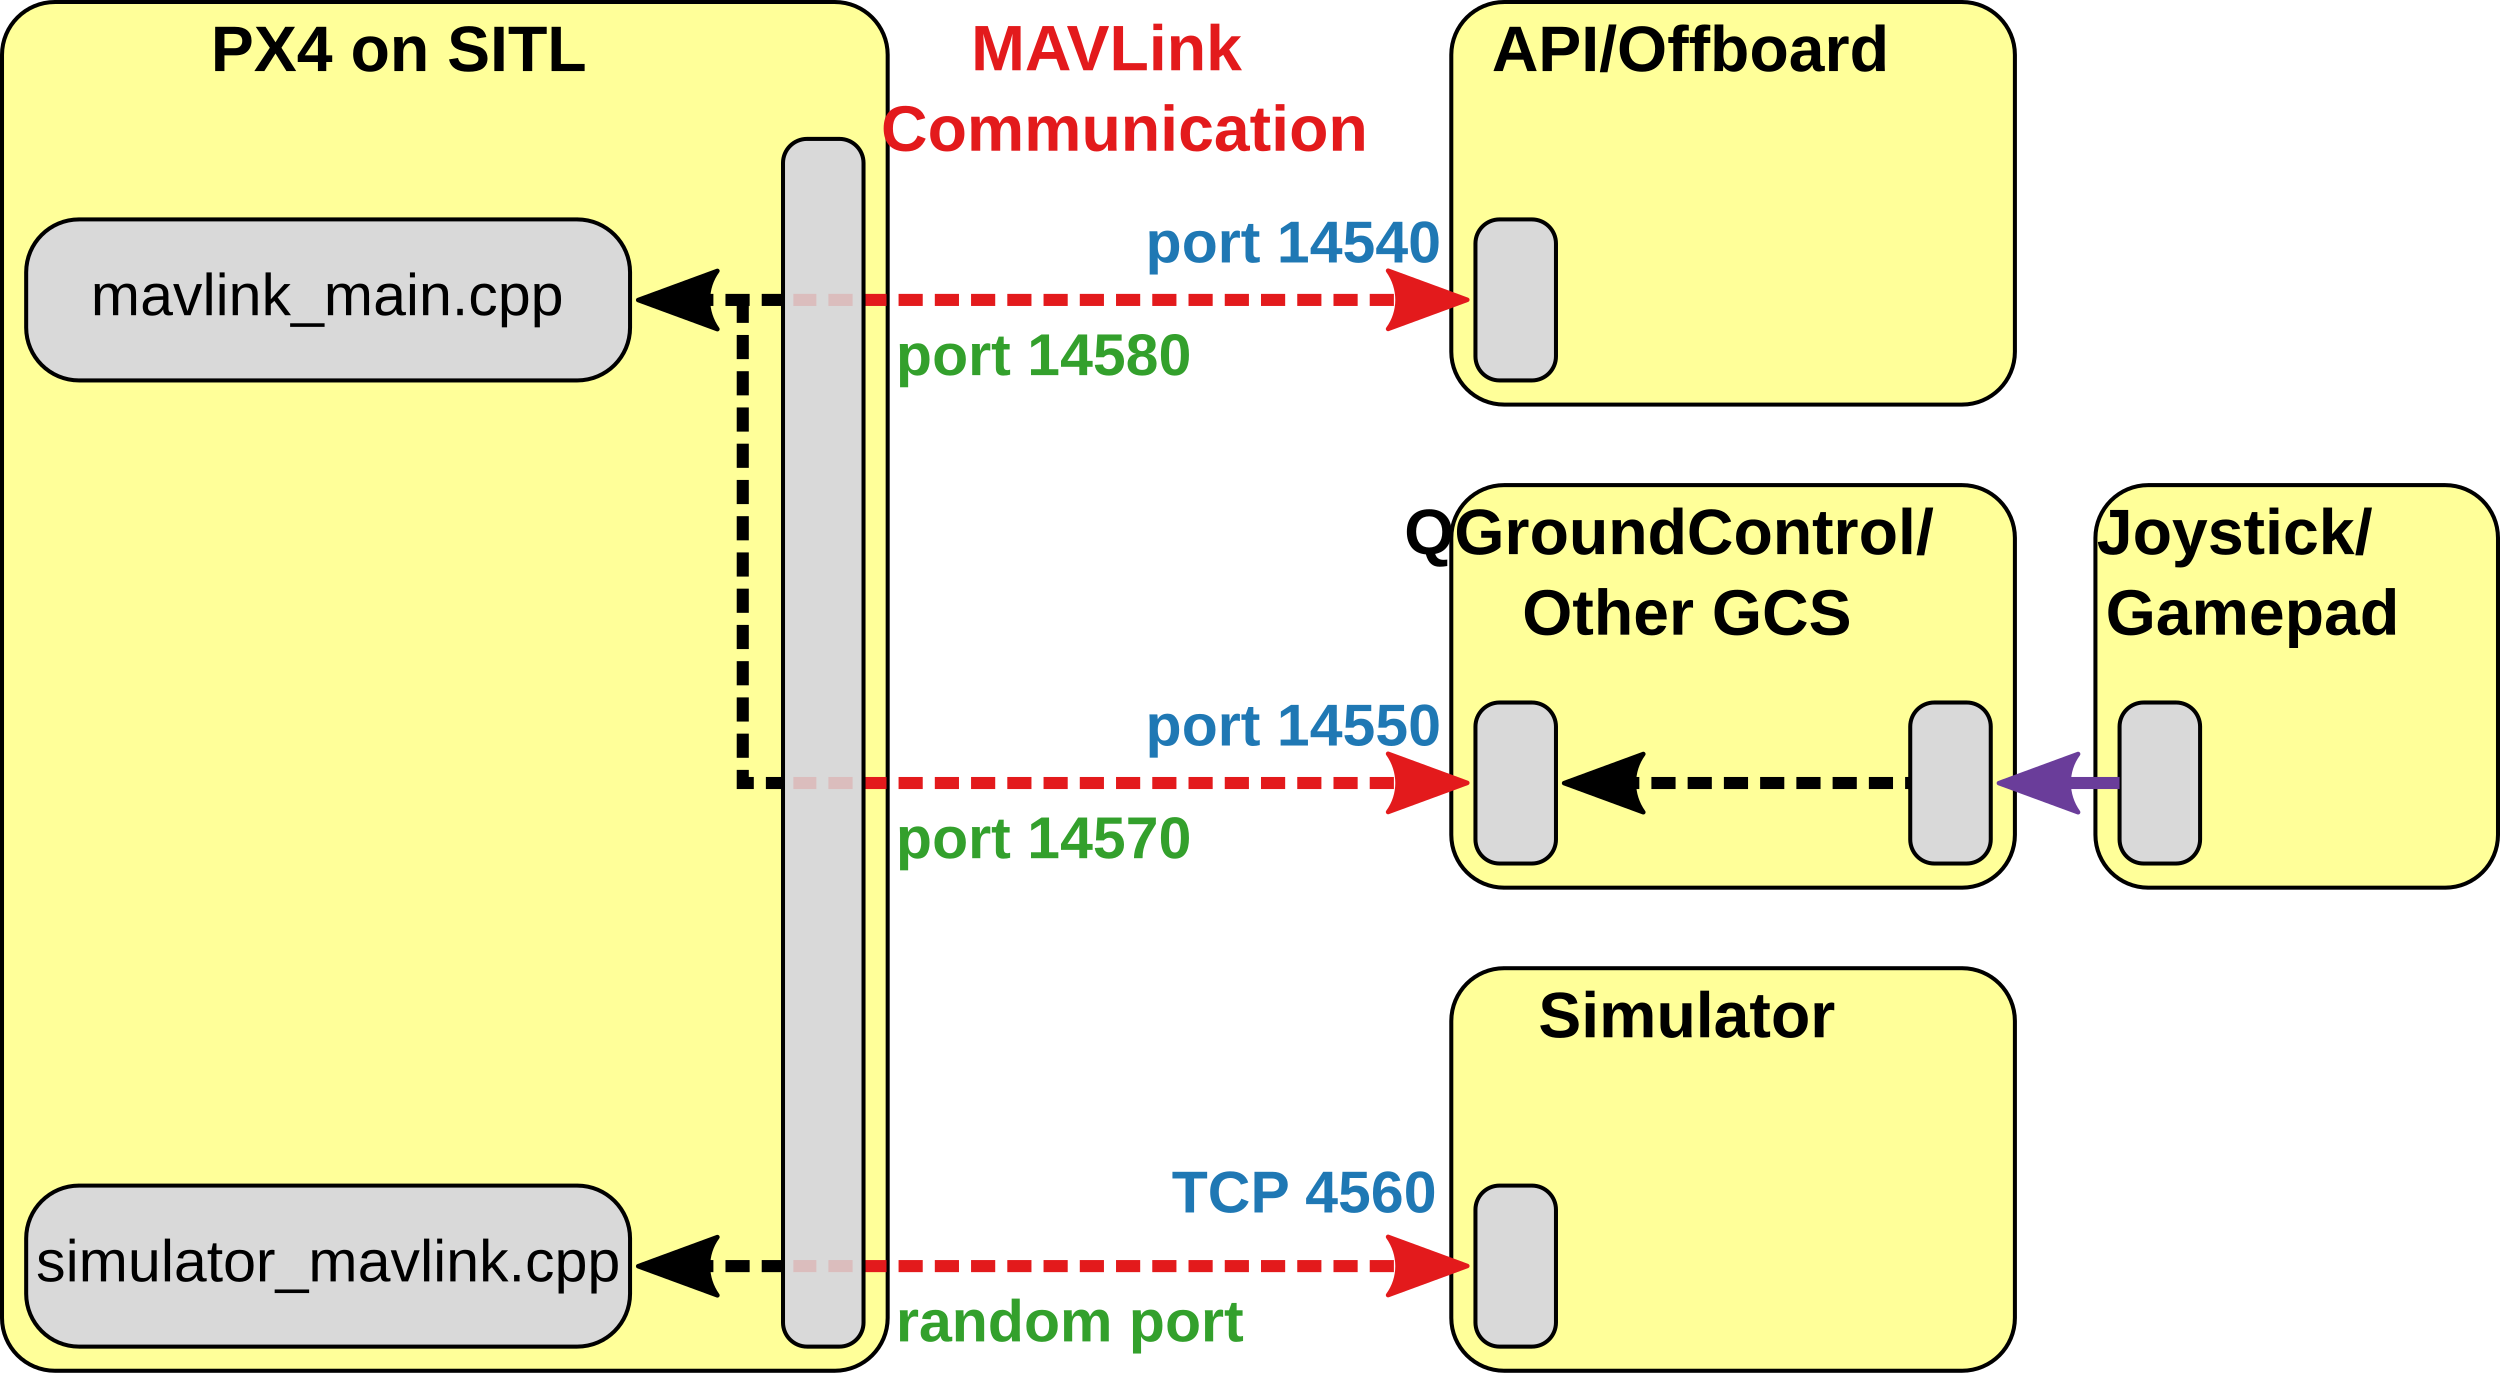
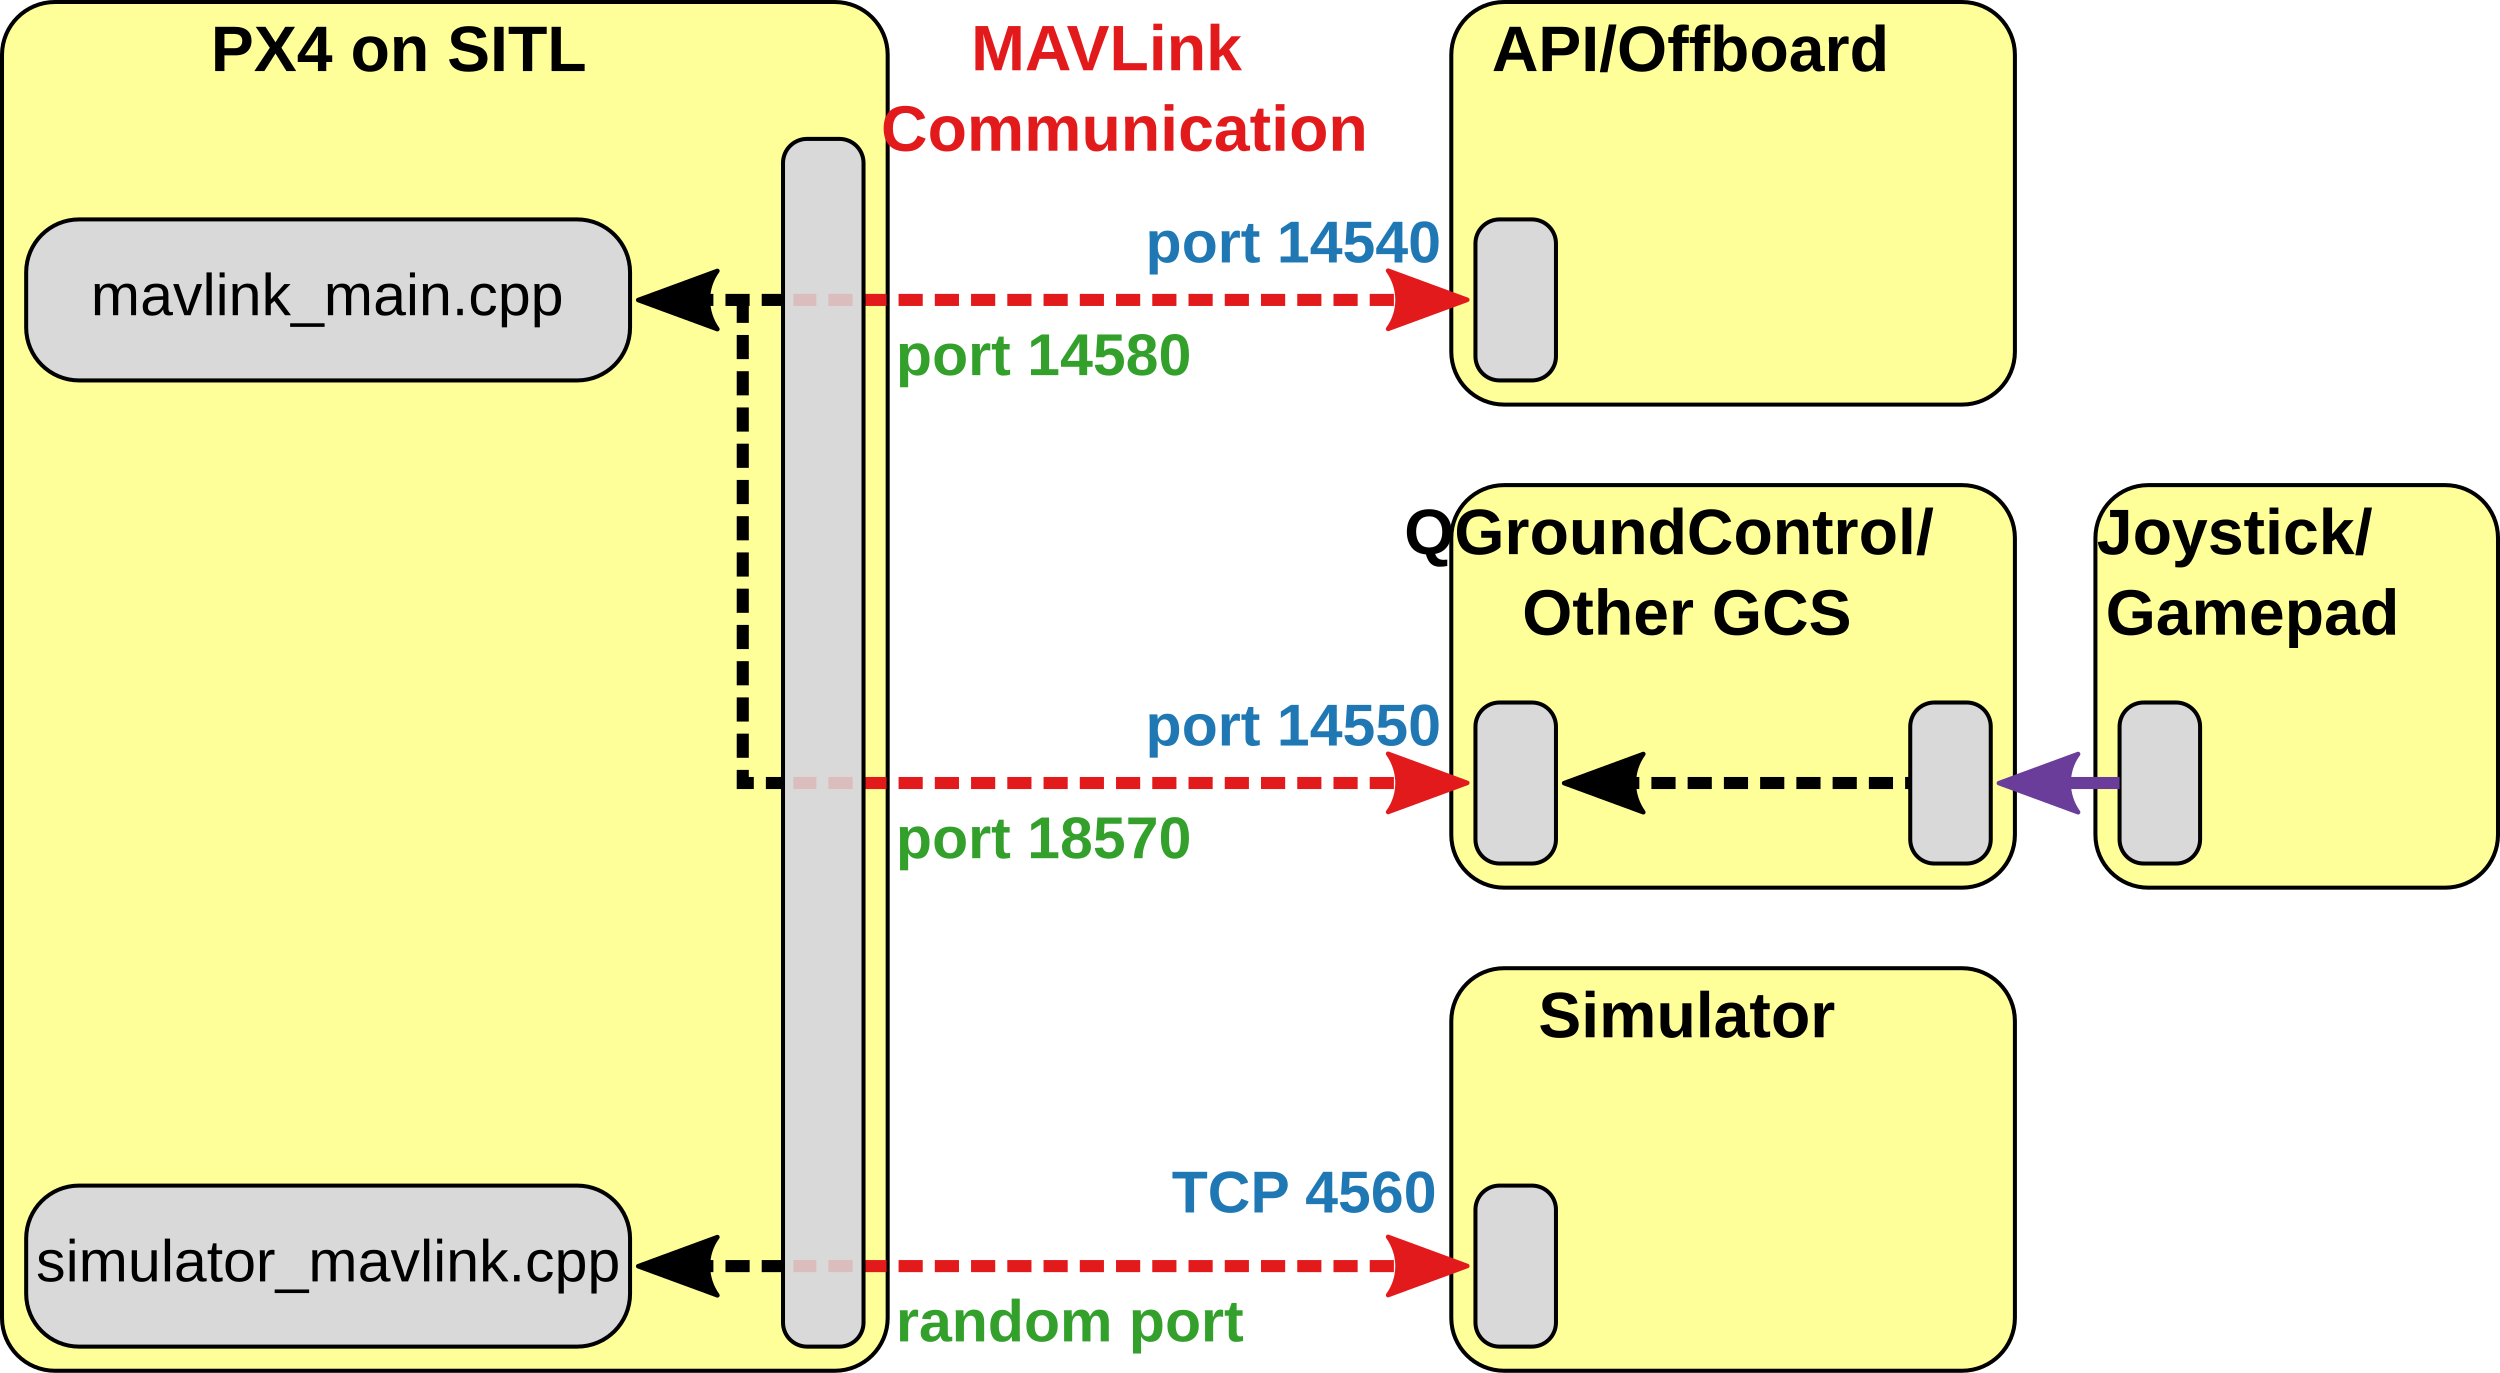
<svg xmlns="http://www.w3.org/2000/svg" width="164.306mm" height="90.223mm" viewBox="0 0 164.306 90.223" version="1.1" id="svg4553">
  <defs id="defs4547">
    <marker style="overflow:visible" id="marker3113" refX="0" refY="0" orient="auto">
      <path transform="scale(0.6)" d="M 8.719,4.034 -2.207,0.016 8.719,-4.002 c -1.745,2.372 -1.735,5.617 -6e-7,8.035 z" style="fill:#000000;fill-opacity:1;fill-rule:evenodd;stroke:#000000;stroke-width:0.625;stroke-linejoin:round;stroke-opacity:1" id="path3111" />
    </marker>
    <marker orient="auto" refY="0" refX="0" id="Arrow2Mend" style="overflow:visible">
      <path id="path1414" style="fill:#e31a1c;fill-opacity:1;fill-rule:evenodd;stroke:#e31a1c;stroke-width:0.625;stroke-linejoin:round;stroke-opacity:1" d="M 8.719,4.034 -2.207,0.016 8.719,-4.002 c -1.745,2.372 -1.735,5.617 -6e-7,8.035 z" transform="scale(-0.6)" />
    </marker>
    <marker orient="auto" refY="0" refX="0" id="marker2195" style="overflow:visible">
      <path id="path2193" style="fill:#000000;fill-opacity:1;fill-rule:evenodd;stroke:#000000;stroke-width:0.625;stroke-linejoin:round;stroke-opacity:1" d="M 8.719,4.034 -2.207,0.016 8.719,-4.002 c -1.745,2.372 -1.735,5.617 -6e-7,8.035 z" transform="matrix(-1.1,0,0,-1.1,-1.1,0)" />
    </marker>
    <marker orient="auto" refY="0" refX="0" id="marker2119" style="overflow:visible">
      <path id="path2117" d="M 0,0 5,-5 -12.5,0 5,5 Z" style="fill:#000000;fill-opacity:1;fill-rule:evenodd;stroke:#000000;stroke-width:1pt;stroke-opacity:1" transform="matrix(-0.4,0,0,-0.4,-4,0)" />
    </marker>
    <marker orient="auto" refY="0" refX="0" id="Arrow1Send" style="overflow:visible">
      <path id="path1402" d="M 0,0 5,-5 -12.5,0 5,5 Z" style="fill:#000000;fill-opacity:1;fill-rule:evenodd;stroke:#000000;stroke-width:1pt;stroke-opacity:1" transform="matrix(-0.2,0,0,-0.2,-1.2,0)" />
    </marker>
    <marker style="overflow:visible" id="marker1987" refX="0" refY="0" orient="auto">
      <path transform="scale(0.6)" d="M 8.719,4.034 -2.207,0.016 8.719,-4.002 c -1.745,2.372 -1.735,5.617 -6e-7,8.035 z" style="fill:#6a3d9a;fill-opacity:1;fill-rule:evenodd;stroke:#6a3d9a;stroke-width:0.625;stroke-linejoin:round;stroke-opacity:1" id="path1985" />
    </marker>
    <marker orient="auto" refY="0" refX="0" id="marker1923" style="overflow:visible">
      <path id="path1921" d="M 0,0 5,-5 -12.5,0 5,5 Z" style="fill:#000000;fill-opacity:1;fill-rule:evenodd;stroke:#000000;stroke-width:1pt;stroke-opacity:1" transform="matrix(-0.4,0,0,-0.4,-4,0)" />
    </marker>
    <marker orient="auto" refY="0" refX="0" id="Arrow2Lend" style="overflow:visible">
      <path id="path1408" style="fill:#000000;fill-opacity:1;fill-rule:evenodd;stroke:#000000;stroke-width:0.625;stroke-linejoin:round;stroke-opacity:1" d="M 8.719,4.034 -2.207,0.016 8.719,-4.002 c -1.745,2.372 -1.735,5.617 -6e-7,8.035 z" transform="matrix(-1.1,0,0,-1.1,-1.1,0)" />
    </marker>
    <marker orient="auto" refY="0" refX="0" id="Arrow1Mend" style="overflow:visible">
      <path id="path1396" d="M 0,0 5,-5 -12.5,0 5,5 Z" style="fill:#000000;fill-opacity:1;fill-rule:evenodd;stroke:#000000;stroke-width:1pt;stroke-opacity:1" transform="matrix(-0.4,0,0,-0.4,-4,0)" />
    </marker>
    <marker orient="auto" refY="0" refX="0" id="Arrow2Mstart" style="overflow:visible">
      <path id="path1411" style="fill:#000000;fill-opacity:1;fill-rule:evenodd;stroke:#000000;stroke-width:0.625;stroke-linejoin:round;stroke-opacity:1" d="M 8.719,4.034 -2.207,0.016 8.719,-4.002 c -1.745,2.372 -1.735,5.617 -6e-7,8.035 z" transform="scale(0.6)" />
    </marker>
    <marker orient="auto" refY="0" refX="0" id="Arrow1Sstart" style="overflow:visible">
      <path id="path1399" d="M 0,0 5,-5 -12.5,0 5,5 Z" style="fill:#000000;fill-opacity:1;fill-rule:evenodd;stroke:#000000;stroke-width:1pt;stroke-opacity:1" transform="matrix(0.2,0,0,0.2,1.2,0)" />
    </marker>
    <marker orient="auto" refY="0" refX="0" id="marker1671" style="overflow:visible">
      <path id="path1669" d="M 0,0 5,-5 -12.5,0 5,5 Z" style="fill:#000000;fill-opacity:1;fill-rule:evenodd;stroke:#000000;stroke-width:1pt;stroke-opacity:1" transform="matrix(0.4,0,0,0.4,4,0)" />
    </marker>
    <marker orient="auto" refY="0" refX="0" id="Arrow1Mstart" style="overflow:visible">
      <path id="path1393" d="M 0,0 5,-5 -12.5,0 5,5 Z" style="fill:#000000;fill-opacity:1;fill-rule:evenodd;stroke:#000000;stroke-width:1pt;stroke-opacity:1" transform="matrix(0.4,0,0,0.4,4,0)" />
    </marker>
    <marker orient="auto" refY="0" refX="0" id="Arrow2Mend-3" style="overflow:visible">
      <path id="path1414-1" style="fill:#e31a1c;fill-opacity:1;fill-rule:evenodd;stroke:#e31a1c;stroke-width:0.625;stroke-linejoin:round;stroke-opacity:1" d="M 8.719,4.034 -2.207,0.016 8.719,-4.002 c -1.745,2.372 -1.735,5.617 -6e-7,8.035 z" transform="scale(-0.6)" />
    </marker>
    <marker orient="auto" refY="0" refX="0" id="Arrow2Mend-3-4" style="overflow:visible">
      <path id="path1414-1-7" style="fill:#e31a1c;fill-opacity:1;fill-rule:evenodd;stroke:#e31a1c;stroke-width:0.625;stroke-linejoin:round;stroke-opacity:1" d="M 8.719,4.034 -2.207,0.016 8.719,-4.002 c -1.745,2.372 -1.735,5.617 -6e-7,8.035 z" transform="scale(-0.6)" />
    </marker>
    <marker orient="auto" refY="0" refX="0" id="Arrow2Mend-5" style="overflow:visible">
      <path id="path1414-5" style="fill:#000000;fill-opacity:1;fill-rule:evenodd;stroke:#000000;stroke-width:0.625;stroke-linejoin:round;stroke-opacity:1" d="M 8.719,4.034 -2.207,0.016 8.719,-4.002 c -1.745,2.372 -1.735,5.617 -6e-7,8.035 z" transform="scale(-0.6)" />
    </marker>
    <marker style="overflow:visible" id="marker3113-6" refX="0" refY="0" orient="auto">
      <path transform="scale(0.6)" d="M 8.719,4.034 -2.207,0.016 8.719,-4.002 c -1.745,2.372 -1.735,5.617 -6e-7,8.035 z" style="fill:#000000;fill-opacity:1;fill-rule:evenodd;stroke:#000000;stroke-width:0.625;stroke-linejoin:round;stroke-opacity:1" id="path3111-5" />
    </marker>
    <marker style="overflow:visible" id="marker3113-6-9" refX="0" refY="0" orient="auto">
      <path transform="scale(0.6)" d="M 8.719,4.034 -2.207,0.016 8.719,-4.002 c -1.745,2.372 -1.735,5.617 -6e-7,8.035 z" style="fill:#000000;fill-opacity:1;fill-rule:evenodd;stroke:#000000;stroke-width:0.625;stroke-linejoin:round;stroke-opacity:1" id="path3111-5-3" />
    </marker>
    <marker orient="auto" refY="0" refX="0" id="Arrow2Mend-36" style="overflow:visible">
      <path id="path1414-7" style="fill:#e31a1c;fill-opacity:1;fill-rule:evenodd;stroke:#e31a1c;stroke-width:0.625;stroke-linejoin:round;stroke-opacity:1" d="M 8.719,4.034 -2.207,0.016 8.719,-4.002 c -1.745,2.372 -1.735,5.617 -6e-7,8.035 z" transform="scale(-0.6)" />
    </marker>
  </defs>
  <g id="layer1" transform="translate(85.70808,-62.90077)">
-     <text xml:space="preserve" style="font-style:normal;font-variant:normal;font-weight:normal;font-stretch:normal;font-size:2.822px;line-height:125%;font-family:Arial;-inkscape-font-specification:Arial;letter-spacing:0px;word-spacing:0px;fill:#000000;fill-opacity:1;stroke:none;stroke-width:0.265px;stroke-linecap:butt;stroke-linejoin:miter;stroke-opacity:1" x="-103.433" y="27.657" id="text1059">
-       <tspan id="tspan1057" x="-103.433" y="27.657" style="stroke-width:0.265px">Paired Palette: "#A6CEE3" "  #1F78B4"   "#B2DF8A"   "#33A02C"   "#FB9A99"  "#E31A1C"  "#FDBF6F" "#FF7F00"   "#CAB2D6"   "#6A3D9A"  "#FFFF99"   "#B15928"</tspan>
-     </text>
-     <rect style="opacity:1;fill:#a6cee3;fill-opacity:1;stroke:none;stroke-width:1.588;stroke-miterlimit:4;stroke-dasharray:none;paint-order:normal" id="rect899-5-9-9-6" width="9.622" height="9.622" x="-80.983" y="29.779" rx="3.473" ry="3.473" />
-     <rect style="opacity:1;fill:#1f78b4;fill-opacity:1;stroke:none;stroke-width:1.588;stroke-miterlimit:4;stroke-dasharray:none;paint-order:normal" id="rect899-5-9-9-6-2" width="9.622" height="9.622" x="-65.108" y="29.779" rx="3.473" ry="3.473" />
-     <rect style="opacity:1;fill:#b2df8a;fill-opacity:1;stroke:none;stroke-width:1.588;stroke-miterlimit:4;stroke-dasharray:none;paint-order:normal" id="rect899-5-9-9-6-2-6" width="9.622" height="9.622" x="-49.233" y="29.779" rx="3.473" ry="3.473" />
-     <rect style="opacity:1;fill:#33a02c;fill-opacity:1;stroke:none;stroke-width:1.588;stroke-miterlimit:4;stroke-dasharray:none;paint-order:normal" id="rect899-5-9-9-6-2-6-1" width="9.622" height="9.622" x="-33.358" y="29.779" rx="3.473" ry="3.473" />
-     <rect style="opacity:1;fill:#fb9a99;fill-opacity:1;stroke:none;stroke-width:1.588;stroke-miterlimit:4;stroke-dasharray:none;paint-order:normal" id="rect899-5-9-9-6-8" width="9.622" height="9.622" x="-17.483" y="29.779" rx="3.473" ry="3.473" />
-     <rect style="opacity:1;fill:#e31a1c;fill-opacity:1;stroke:none;stroke-width:1.588;stroke-miterlimit:4;stroke-dasharray:none;paint-order:normal" id="rect899-5-9-9-6-2-7" width="9.622" height="9.622" x="-1.608" y="29.779" rx="3.473" ry="3.473" />
-     <rect style="opacity:1;fill:#fdbf6f;fill-opacity:1;stroke:none;stroke-width:1.588;stroke-miterlimit:4;stroke-dasharray:none;paint-order:normal" id="rect899-5-9-9-6-2-6-9" width="9.622" height="9.622" x="14.267" y="29.779" rx="3.473" ry="3.473" />
-     <rect style="opacity:1;fill:#ff7f00;fill-opacity:1;stroke:none;stroke-width:1.588;stroke-miterlimit:4;stroke-dasharray:none;paint-order:normal" id="rect899-5-9-9-6-2-6-1-2" width="9.622" height="9.622" x="30.142" y="29.779" rx="3.473" ry="3.473" />
-     <rect style="opacity:1;fill:#cab2d6;fill-opacity:1;stroke:none;stroke-width:1.588;stroke-miterlimit:4;stroke-dasharray:none;paint-order:normal" id="rect899-5-9-9-6-8-0" width="9.622" height="9.622" x="46.017" y="29.779" rx="3.473" ry="3.473" />
-     <rect style="opacity:1;fill:#6a3d9a;fill-opacity:1;stroke:none;stroke-width:1.588;stroke-miterlimit:4;stroke-dasharray:none;paint-order:normal" id="rect899-5-9-9-6-2-7-2" width="9.622" height="9.622" x="61.892" y="29.779" rx="3.473" ry="3.473" />
-     <rect style="opacity:1;fill:#ffff99;fill-opacity:1;stroke:none;stroke-width:1.588;stroke-miterlimit:4;stroke-dasharray:none;paint-order:normal" id="rect899-5-9-9-6-2-6-9-3" width="9.622" height="9.622" x="77.767" y="29.779" rx="3.473" ry="3.473" />
-     <rect style="opacity:1;fill:#b15928;fill-opacity:1;stroke:none;stroke-width:1.588;stroke-miterlimit:4;stroke-dasharray:none;paint-order:normal" id="rect899-5-9-9-6-2-6-1-2-7" width="9.622" height="9.622" x="93.642" y="29.779" rx="3.473" ry="3.473" />
    <rect style="opacity:1;fill:#ffff99;fill-opacity:1;stroke:#000000;stroke-width:0.265;stroke-miterlimit:4;stroke-dasharray:none;paint-order:normal" id="rect899-5-9-9-6-2-9-3" width="58.208" height="89.958" x="-85.576" y="63.033" rx="3.473" ry="3.473" />
    <rect style="opacity:1;fill:#ffff99;fill-opacity:1;stroke:#000000;stroke-width:0.265;stroke-miterlimit:4;stroke-dasharray:none;paint-order:normal" id="rect899-5-9-9-6-2-9-3-6-7" width="37.042" height="26.458" x="9.674" y="63.033" rx="3.473" ry="3.473" />
    <rect style="opacity:1;fill:#ffff99;fill-opacity:1;stroke:#000000;stroke-width:0.265;stroke-miterlimit:4;stroke-dasharray:none;paint-order:normal" id="rect899-5-9-9-6-2-9-3-6-7-5" width="37.042" height="26.458" x="9.674" y="94.783" rx="3.473" ry="3.473" />
    <rect style="opacity:1;fill:#ffff99;fill-opacity:1;stroke:#000000;stroke-width:0.265;stroke-miterlimit:4;stroke-dasharray:none;paint-order:normal" id="rect899-5-9-9-6-2-9-3-6-7-5-6" width="37.042" height="26.458" x="9.674" y="126.533" rx="3.473" ry="3.473" />
    <rect style="opacity:1;fill:#ffff99;fill-opacity:1;stroke:#000000;stroke-width:0.265;stroke-miterlimit:4;stroke-dasharray:none;paint-order:normal" id="rect899-5-9-9-6-2-9-3-6-7-5-2" width="26.458" height="26.458" x="52.008" y="94.783" rx="3.473" ry="3.473" />
    <text xml:space="preserve" style="font-style:normal;font-variant:normal;font-weight:normal;font-stretch:normal;font-size:4.233px;line-height:125%;font-family:Arial;-inkscape-font-specification:Arial;text-align:center;letter-spacing:0px;word-spacing:0px;text-anchor:middle;fill:#000000;fill-opacity:1;stroke:none;stroke-width:0.265px;stroke-linecap:butt;stroke-linejoin:miter;stroke-opacity:1" x="-56.561" y="67.57" id="text1034">
      <tspan id="tspan1032" x="-56.561" y="67.57" style="font-style:normal;font-variant:normal;font-weight:bold;font-stretch:normal;font-family:Arial;-inkscape-font-specification:'Arial Bold';text-align:center;text-anchor:middle;stroke-width:0.265px">PX4 on SITL</tspan>
    </text>
    <text xml:space="preserve" style="font-style:normal;font-variant:normal;font-weight:normal;font-stretch:normal;font-size:4.233px;line-height:125%;font-family:Arial;-inkscape-font-specification:Arial;text-align:center;letter-spacing:0px;word-spacing:0px;text-anchor:middle;fill:#000000;fill-opacity:1;stroke:none;stroke-width:0.265px;stroke-linecap:butt;stroke-linejoin:miter;stroke-opacity:1" x="28.33" y="67.57" id="text1034-1">
      <tspan id="tspan1032-2" x="28.33" y="67.57" style="font-style:normal;font-variant:normal;font-weight:bold;font-stretch:normal;font-family:Arial;-inkscape-font-specification:'Arial Bold';text-align:center;text-anchor:middle;stroke-width:0.265px">API/Offboard</tspan>
    </text>
    <text xml:space="preserve" style="font-style:normal;font-variant:normal;font-weight:normal;font-stretch:normal;font-size:4.233px;line-height:125%;font-family:Arial;-inkscape-font-specification:Arial;text-align:center;letter-spacing:0px;word-spacing:0px;text-anchor:middle;fill:#000000;fill-opacity:1;stroke:none;stroke-width:0.265px;stroke-linecap:butt;stroke-linejoin:miter;stroke-opacity:1" x="28.1" y="99.32" id="text1034-7">
      <tspan id="tspan1032-0" x="28.1" y="99.32" style="font-style:normal;font-variant:normal;font-weight:bold;font-stretch:normal;font-family:Arial;-inkscape-font-specification:'Arial Bold';text-align:center;text-anchor:middle;stroke-width:0.265px">QGroundControl/</tspan>
      <tspan x="28.1" y="104.612" style="font-style:normal;font-variant:normal;font-weight:bold;font-stretch:normal;font-family:Arial;-inkscape-font-specification:'Arial Bold';text-align:center;text-anchor:middle;stroke-width:0.265px" id="tspan1070">Other GCS</tspan>
    </text>
    <text xml:space="preserve" style="font-style:normal;font-variant:normal;font-weight:normal;font-stretch:normal;font-size:4.233px;line-height:125%;font-family:Arial;-inkscape-font-specification:Arial;text-align:center;letter-spacing:0px;word-spacing:0px;text-anchor:middle;fill:#000000;fill-opacity:1;stroke:none;stroke-width:0.265px;stroke-linecap:butt;stroke-linejoin:miter;stroke-opacity:1" x="28.091" y="131.07" id="text1034-9">
      <tspan id="tspan1032-3" x="28.091" y="131.07" style="font-style:normal;font-variant:normal;font-weight:bold;font-stretch:normal;font-family:Arial;-inkscape-font-specification:'Arial Bold';text-align:center;text-anchor:middle;stroke-width:0.265px">Simulator</tspan>
    </text>
    <text xml:space="preserve" style="font-style:normal;font-variant:normal;font-weight:bold;font-stretch:normal;font-size:4.233px;line-height:125%;font-family:Arial;-inkscape-font-specification:'Arial Bold';text-align:center;letter-spacing:0px;word-spacing:0px;text-anchor:middle;fill:#000000;fill-opacity:1;stroke:none;stroke-width:0.265px;stroke-linecap:butt;stroke-linejoin:miter;stroke-opacity:1" x="65.271" y="99.32" id="text1074">
      <tspan id="tspan1072" x="65.271" y="99.32" style="font-style:normal;font-variant:normal;font-weight:bold;font-stretch:normal;font-family:Arial;-inkscape-font-specification:'Arial Bold';text-align:center;text-anchor:middle;stroke-width:0.265px">Joystick/</tspan>
      <tspan x="65.271" y="104.612" style="font-style:normal;font-variant:normal;font-weight:bold;font-stretch:normal;font-family:Arial;-inkscape-font-specification:'Arial Bold';text-align:center;text-anchor:middle;stroke-width:0.265px" id="tspan1076">Gamepad</tspan>
    </text>
    <rect style="opacity:1;fill:#d9d9d9;fill-opacity:1;stroke:#000000;stroke-width:0.265;stroke-miterlimit:4;stroke-dasharray:none;paint-order:normal" id="rect899-5-9-9-6-8-0-2-9-6" width="5.292" height="10.583" x="11.262" y="77.321" rx="1.583" ry="1.583" />
    <rect style="opacity:1;fill:#d9d9d9;fill-opacity:1;stroke:#000000;stroke-width:0.265;stroke-miterlimit:4;stroke-dasharray:none;paint-order:normal" id="rect899-5-9-9-6-8-0-2-9-6-0" width="5.292" height="10.583" x="11.262" y="109.071" rx="1.583" ry="1.583" />
    <rect style="opacity:1;fill:#d9d9d9;fill-opacity:1;stroke:#000000;stroke-width:0.265;stroke-miterlimit:4;stroke-dasharray:none;paint-order:normal" id="rect899-5-9-9-6-8-0-2-9-6-0-6" width="5.292" height="10.583" x="11.262" y="140.821" rx="1.583" ry="1.583" />
    <rect style="opacity:1;fill:#d9d9d9;fill-opacity:1;stroke:#000000;stroke-width:0.265;stroke-miterlimit:4;stroke-dasharray:none;paint-order:normal" id="rect899-5-9-9-6-8-0-2-9-6-0-2-6" width="5.292" height="10.583" x="53.595" y="109.071" rx="1.583" ry="1.583" />
    <rect style="opacity:1;fill:#d9d9d9;fill-opacity:1;stroke:#000000;stroke-width:0.265;stroke-miterlimit:4;stroke-dasharray:none;paint-order:normal" id="rect899-5-9-9-6-8-0-2-9-6-0-2-6-1" width="5.292" height="10.583" x="39.837" y="109.071" rx="1.583" ry="1.583" />
-     <text xml:space="preserve" style="font-style:normal;font-variant:normal;font-weight:bold;font-stretch:normal;font-size:4.233px;line-height:125%;font-family:Arial;-inkscape-font-specification:'Arial Bold';text-align:center;letter-spacing:0px;word-spacing:0px;writing-mode:vertical-lr;text-anchor:middle;fill:#1f78b4;fill-opacity:1;stroke:none;stroke-width:0.265px;stroke-linecap:butt;stroke-linejoin:miter;stroke-opacity:1" x="-14.229" y="-146.187" id="text1194-7" transform="scale(-1)">
-       <tspan id="tspan1192-9" x="-146.187" y="-14.229" style="font-style:normal;font-variant:normal;font-weight:bold;font-stretch:normal;font-family:Arial;-inkscape-font-specification:'Arial Bold';text-align:center;text-anchor:middle;fill:#1f78b4;fill-opacity:1;stroke-width:0.265px">UDP</tspan>
-     </text>
-     <text xml:space="preserve" style="font-style:normal;font-variant:normal;font-weight:bold;font-stretch:normal;font-size:4.233px;line-height:125%;font-family:Arial;-inkscape-font-specification:'Arial Bold';text-align:center;letter-spacing:0px;word-spacing:0px;writing-mode:vertical-lr;text-anchor:middle;fill:#1f78b4;fill-opacity:1;stroke:none;stroke-width:0.265px;stroke-linecap:butt;stroke-linejoin:miter;stroke-opacity:1" x="-14.229" y="-114.437" id="text1194-7-2" transform="scale(-1)">
-       <tspan id="tspan1192-9-0" x="-114.437" y="-14.229" style="font-style:normal;font-variant:normal;font-weight:bold;font-stretch:normal;font-family:Arial;-inkscape-font-specification:'Arial Bold';text-align:center;text-anchor:middle;fill:#1f78b4;fill-opacity:1;stroke-width:0.265px">UDP</tspan>
-     </text>
-     <text xml:space="preserve" style="font-style:normal;font-variant:normal;font-weight:bold;font-stretch:normal;font-size:4.233px;line-height:125%;font-family:Arial;-inkscape-font-specification:'Arial Bold';text-align:center;letter-spacing:0px;word-spacing:0px;writing-mode:vertical-lr;text-anchor:middle;fill:#1f78b4;fill-opacity:1;stroke:none;stroke-width:0.265px;stroke-linecap:butt;stroke-linejoin:miter;stroke-opacity:1" x="-14.229" y="-82.667" id="text1194-7-2-2" transform="scale(-1)">
-       <tspan id="tspan1192-9-0-3" x="-82.667" y="-14.229" style="font-style:normal;font-variant:normal;font-weight:bold;font-stretch:normal;font-family:Arial;-inkscape-font-specification:'Arial Bold';text-align:center;text-anchor:middle;fill:#1f78b4;fill-opacity:1;stroke-width:0.265px">UDP</tspan>
-     </text>
-     <text xml:space="preserve" style="font-style:normal;font-variant:normal;font-weight:bold;font-stretch:normal;font-size:3.704px;line-height:125%;font-family:Arial;-inkscape-font-specification:'Arial Bold';text-align:center;letter-spacing:0px;word-spacing:0px;writing-mode:vertical-lr;text-anchor:middle;fill:#000000;fill-opacity:1;stroke:none;stroke-width:0.265px;stroke-linecap:butt;stroke-linejoin:miter;stroke-opacity:1" x="-42.786" y="-114.302" id="text1194-7-2-7" transform="scale(-1)">
-       <tspan id="tspan1192-9-0-5" x="-114.302" y="-42.786" style="font-style:normal;font-variant:normal;font-weight:bold;font-stretch:normal;font-size:3.704px;font-family:Arial;-inkscape-font-specification:'Arial Bold';text-align:center;text-anchor:middle;stroke-width:0.265px">Serial</tspan>
-     </text>
-     <text xml:space="preserve" style="font-style:normal;font-variant:normal;font-weight:bold;font-stretch:normal;font-size:3.704px;line-height:125%;font-family:Arial;-inkscape-font-specification:'Arial Bold';text-align:center;letter-spacing:0px;word-spacing:0px;writing-mode:vertical-lr;text-anchor:middle;fill:#000000;fill-opacity:1;stroke:none;stroke-width:0.265px;stroke-linecap:butt;stroke-linejoin:miter;stroke-opacity:1" x="-56.56" y="-114.313" id="text1194-7-2-7-9" transform="scale(-1)">
-       <tspan id="tspan1192-9-0-5-2" x="-114.313" y="-56.56" style="font-style:normal;font-variant:normal;font-weight:bold;font-stretch:normal;font-size:3.704px;font-family:Arial;-inkscape-font-specification:'Arial Bold';text-align:center;text-anchor:middle;stroke-width:0.265px">Serial</tspan>
-     </text>
    <path style="fill:none;fill-rule:evenodd;stroke:#6a3d9a;stroke-width:0.794;stroke-linecap:butt;stroke-linejoin:miter;stroke-miterlimit:4;stroke-dasharray:none;stroke-dashoffset:2.461;stroke-opacity:1;marker-start:url(#marker1987)" d="m 46.716,114.362 h 6.879" id="path1304" />
    <path style="fill:none;fill-rule:evenodd;stroke:#e31a1c;stroke-width:0.794;stroke-linecap:butt;stroke-linejoin:miter;stroke-miterlimit:4;stroke-dasharray:1.588, 0.794;stroke-dashoffset:2.461;stroke-opacity:1;marker-end:url(#Arrow2Mend)" d="M -28.955,146.112 H 9.674" id="path1304-9-7" />
    <path style="fill:none;fill-rule:evenodd;stroke:#000000;stroke-width:0.794;stroke-linecap:butt;stroke-linejoin:miter;stroke-miterlimit:4;stroke-dasharray:1.588, 0.794;stroke-dashoffset:0.079;stroke-opacity:1;marker-start:url(#Arrow2Mstart)" d="M 18.141,114.362 H 39.837" id="path1304-6-2" />
    <path style="fill:none;fill-rule:evenodd;stroke:#e31a1c;stroke-width:0.794;stroke-linecap:butt;stroke-linejoin:miter;stroke-miterlimit:4;stroke-dasharray:1.588, 0.794;stroke-dashoffset:2.461;stroke-opacity:1;marker-end:url(#Arrow2Mend-3)" d="M -28.955,114.362 H 9.674" id="path1304-9-7-9" />
    <path style="fill:none;fill-rule:evenodd;stroke:#e31a1c;stroke-width:0.794;stroke-linecap:butt;stroke-linejoin:miter;stroke-miterlimit:4;stroke-dasharray:1.588, 0.794;stroke-dashoffset:2.461;stroke-opacity:1;marker-end:url(#Arrow2Mend-3-4)" d="M -28.955,82.612 H 9.674" id="path1304-9-7-9-8" />
    <rect style="opacity:1;fill:#d9d9d9;fill-opacity:1;stroke:#000000;stroke-width:0.265;stroke-miterlimit:4;stroke-dasharray:none;paint-order:normal" id="rect899-5-9-9-6-2-6-9-3-3-1-7" width="39.688" height="10.583" x="-83.988" y="77.321" rx="3.473" ry="3.473" />
    <text xml:space="preserve" style="font-style:normal;font-variant:normal;font-weight:normal;font-stretch:normal;font-size:3.881px;line-height:125%;font-family:Arial;-inkscape-font-specification:Arial;letter-spacing:0px;word-spacing:0px;writing-mode:lr-tb;fill:#000000;fill-opacity:1;stroke:none;stroke-width:0.265px;stroke-linecap:butt;stroke-linejoin:miter;stroke-opacity:1" x="-79.735" y="83.616" id="text2759">
      <tspan id="tspan2757" x="-79.735" y="83.616" style="font-size:3.881px;writing-mode:lr-tb;stroke-width:0.265px">mavlink_main.cpp</tspan>
    </text>
    <text xml:space="preserve" style="font-style:normal;font-variant:normal;font-weight:bold;font-stretch:normal;font-size:3.881px;line-height:125%;font-family:Arial;-inkscape-font-specification:'Arial Bold';letter-spacing:0px;word-spacing:0px;writing-mode:lr-tb;fill:#1f78b4;fill-opacity:1;stroke:none;stroke-width:0.265px;stroke-linecap:butt;stroke-linejoin:miter;stroke-opacity:1" x="-10.415" y="80.147" id="text2767">
      <tspan id="tspan2765" x="-10.415" y="80.147" style="font-style:normal;font-variant:normal;font-weight:bold;font-stretch:normal;font-size:3.881px;font-family:Arial;-inkscape-font-specification:'Arial Bold';writing-mode:lr-tb;fill:#1f78b4;fill-opacity:1;stroke-width:0.265px">port 14540</tspan>
    </text>
    <text xml:space="preserve" style="font-style:normal;font-variant:normal;font-weight:bold;font-stretch:normal;font-size:3.881px;line-height:125%;font-family:Arial;-inkscape-font-specification:'Arial Bold';letter-spacing:0px;word-spacing:0px;writing-mode:lr-tb;fill:#33a02c;fill-opacity:1;stroke:none;stroke-width:0.265px;stroke-linecap:butt;stroke-linejoin:miter;stroke-opacity:1" x="-26.819" y="87.555" id="text2767-4">
      <tspan id="tspan2765-5" x="-26.819" y="87.555" style="font-style:normal;font-variant:normal;font-weight:bold;font-stretch:normal;font-size:3.881px;font-family:Arial;-inkscape-font-specification:'Arial Bold';writing-mode:lr-tb;fill:#33a02c;fill-opacity:1;stroke-width:0.265px">port 14580</tspan>
    </text>
    <text xml:space="preserve" style="font-style:normal;font-variant:normal;font-weight:bold;font-stretch:normal;font-size:3.881px;line-height:125%;font-family:Arial;-inkscape-font-specification:'Arial Bold';letter-spacing:0px;word-spacing:0px;writing-mode:lr-tb;fill:#1f78b4;fill-opacity:1;stroke:none;stroke-width:0.265px;stroke-linecap:butt;stroke-linejoin:miter;stroke-opacity:1" x="-10.415" y="111.897" id="text2767-3">
      <tspan id="tspan2765-6" x="-10.415" y="111.897" style="font-style:normal;font-variant:normal;font-weight:bold;font-stretch:normal;font-size:3.881px;font-family:Arial;-inkscape-font-specification:'Arial Bold';writing-mode:lr-tb;fill:#1f78b4;fill-opacity:1;stroke-width:0.265px">port 14550</tspan>
    </text>
    <text xml:space="preserve" style="font-style:normal;font-variant:normal;font-weight:bold;font-stretch:normal;font-size:3.881px;line-height:125%;font-family:Arial;-inkscape-font-specification:'Arial Bold';letter-spacing:0px;word-spacing:0px;writing-mode:lr-tb;fill:#33a02c;fill-opacity:1;stroke:none;stroke-width:0.265px;stroke-linecap:butt;stroke-linejoin:miter;stroke-opacity:1" x="-26.819" y="119.305" id="text2767-4-1">
-       <tspan id="tspan2765-5-0" x="-26.819" y="119.305" style="font-style:normal;font-variant:normal;font-weight:bold;font-stretch:normal;font-size:3.881px;font-family:Arial;-inkscape-font-specification:'Arial Bold';writing-mode:lr-tb;fill:#33a02c;fill-opacity:1;stroke-width:0.265px">port 14570</tspan>
+       <tspan id="tspan2765-5-0" x="-26.819" y="119.305" style="font-style:normal;font-variant:normal;font-weight:bold;font-stretch:normal;font-size:3.881px;font-family:Arial;-inkscape-font-specification:'Arial Bold';writing-mode:lr-tb;fill:#33a02c;fill-opacity:1;stroke-width:0.265px">port 18570</tspan>
    </text>
    <text xml:space="preserve" style="font-style:normal;font-variant:normal;font-weight:normal;font-stretch:normal;font-size:3.528px;line-height:125%;font-family:Arial;-inkscape-font-specification:Arial;letter-spacing:0px;word-spacing:0px;writing-mode:lr-tb;fill:#33a02c;fill-opacity:1;stroke:none;stroke-width:0.265px;stroke-linecap:butt;stroke-linejoin:miter;stroke-opacity:1" x="-26.819" y="151.06" id="text2767-3-3">
      <tspan id="tspan2765-6-2" x="-26.819" y="151.06" style="font-style:normal;font-variant:normal;font-weight:bold;font-stretch:normal;font-size:3.881px;font-family:Arial;-inkscape-font-specification:'Arial Bold';writing-mode:lr-tb;fill:#33a02c;fill-opacity:1;stroke-width:0.265px">random port </tspan>
    </text>
    <text xml:space="preserve" style="font-style:normal;font-variant:normal;font-weight:bold;font-stretch:normal;font-size:3.881px;line-height:125%;font-family:Arial;-inkscape-font-specification:'Arial Bold';letter-spacing:0px;word-spacing:0px;writing-mode:lr-tb;fill:#1f78b4;fill-opacity:1;stroke:none;stroke-width:0.265px;stroke-linecap:butt;stroke-linejoin:miter;stroke-opacity:1" x="-8.699" y="142.584" id="text2767-4-1-0">
      <tspan id="tspan2765-5-0-6" x="-8.699" y="142.584" style="font-style:normal;font-variant:normal;font-weight:bold;font-stretch:normal;font-size:3.881px;font-family:Arial;-inkscape-font-specification:'Arial Bold';writing-mode:lr-tb;fill:#1f78b4;fill-opacity:1;stroke-width:0.265px">TCP 4560</tspan>
    </text>
    <rect style="opacity:1;fill:#d9d9d9;fill-opacity:1;stroke:#000000;stroke-width:0.265;stroke-miterlimit:4;stroke-dasharray:none;paint-order:normal" id="rect899-5-9-9-6-2-6-9-3-3-1" width="39.688" height="10.583" x="-83.988" y="140.821" rx="3.473" ry="3.473" />
    <text xml:space="preserve" style="font-style:normal;font-variant:normal;font-weight:normal;font-stretch:normal;font-size:3.881px;line-height:125%;font-family:Arial;-inkscape-font-specification:Arial;letter-spacing:0px;word-spacing:0px;writing-mode:lr-tb;fill:#000000;fill-opacity:1;stroke:none;stroke-width:0.265px;stroke-linecap:butt;stroke-linejoin:miter;stroke-opacity:1" x="-83.335" y="147.116" id="text2763">
      <tspan id="tspan2761" x="-83.335" y="147.116" style="font-size:3.881px;writing-mode:lr-tb;stroke-width:0.265px">simulator_mavlink.cpp</tspan>
    </text>
    <path style="fill:none;fill-rule:evenodd;stroke:#000000;stroke-width:0.794;stroke-linecap:butt;stroke-linejoin:miter;stroke-miterlimit:4;stroke-dasharray:1.588, 0.794;stroke-dashoffset:2.461;stroke-opacity:1;marker-start:url(#marker3113)" d="m -42.713,146.112 h 8.467" id="path1304-9-7-4" />
    <path style="fill:none;fill-rule:evenodd;stroke:#000000;stroke-width:0.794;stroke-linecap:butt;stroke-linejoin:miter;stroke-miterlimit:4;stroke-dasharray:1.588, 0.794;stroke-dashoffset:2.461;stroke-opacity:1;marker-start:url(#marker3113-6)" d="m -42.713,82.612 h 8.467" id="path1304-9-7-4-6" />
    <path style="fill:none;fill-rule:evenodd;stroke:#000000;stroke-width:0.794;stroke-linecap:butt;stroke-linejoin:miter;stroke-miterlimit:4;stroke-dasharray:1.588, 0.794;stroke-dashoffset:2.461;stroke-opacity:1" d="m -36.892,82.612 v 31.75 h 2.646" id="path1304-9-7-4-6-7" />
    <rect style="opacity:1;fill:#d9d9d9;fill-opacity:1;stroke:#000000;stroke-width:0.265;stroke-miterlimit:4;stroke-dasharray:none;paint-order:normal" id="rect899-5-9-9-6-8-0-2-9" width="5.292" height="79.375" x="-34.247" y="72.029" rx="1.583" ry="1.583" />
    <text xml:space="preserve" style="font-style:normal;font-variant:normal;font-weight:bold;font-stretch:normal;font-size:4.233px;line-height:125%;font-family:Arial;-inkscape-font-specification:'Arial Bold';text-align:center;letter-spacing:0px;word-spacing:0px;writing-mode:lr-tb;text-anchor:middle;fill:#e31a1c;fill-opacity:1;stroke:none;stroke-width:0.265px;stroke-linecap:butt;stroke-linejoin:miter;stroke-opacity:1" x="-8.87" y="67.519" id="text1073">
      <tspan x="-8.87" y="67.519" style="font-style:normal;font-variant:normal;font-weight:bold;font-stretch:normal;font-family:Arial;-inkscape-font-specification:'Arial Bold';text-align:center;writing-mode:lr-tb;text-anchor:middle;fill:#e31a1c;fill-opacity:1;stroke-width:0.265px" id="tspan1075">MAVLink</tspan>
      <tspan x="-8.87" y="72.81" style="font-style:normal;font-variant:normal;font-weight:bold;font-stretch:normal;font-family:Arial;-inkscape-font-specification:'Arial Bold';text-align:center;writing-mode:lr-tb;text-anchor:middle;fill:#e31a1c;fill-opacity:1;stroke-width:0.265px" id="tspan1047">Communication</tspan>
    </text>
    <path style="opacity:0.15;fill:none;fill-rule:evenodd;stroke:#e31a1c;stroke-width:0.794;stroke-linecap:butt;stroke-linejoin:miter;stroke-miterlimit:4;stroke-dasharray:1.588, 0.794;stroke-dashoffset:2.461;stroke-opacity:1" d="m -33.565,114.362 h 4.233" id="path1304-9-7-5-3" />
-     <text xml:space="preserve" style="font-style:normal;font-variant:normal;font-weight:bold;font-stretch:normal;font-size:4.233px;line-height:125%;font-family:Arial;-inkscape-font-specification:'Arial Bold';text-align:center;letter-spacing:0px;word-spacing:0px;writing-mode:vertical-lr;text-anchor:middle;fill:#33a02c;fill-opacity:1;stroke:none;stroke-width:0.265px;stroke-linecap:butt;stroke-linejoin:miter;stroke-opacity:1" x="31.279" y="-111.771" id="text1194" transform="scale(-1)">
-       <tspan id="tspan1192" x="-111.771" y="31.279" style="font-style:normal;font-variant:normal;font-weight:bold;font-stretch:normal;font-family:Arial;-inkscape-font-specification:'Arial Bold';text-align:center;text-anchor:middle;fill:#33a02c;fill-opacity:1;stroke-width:0.265px">UDP</tspan>
-     </text>
    <path style="fill:none;fill-rule:evenodd;stroke:#e31a1c;stroke-width:0.794;stroke-linecap:butt;stroke-linejoin:miter;stroke-miterlimit:4;stroke-dasharray:1.588, 0.794;stroke-dashoffset:2.461;stroke-opacity:1;opacity:0.15" d="m -33.565,146.112 h 4.233" id="path1304-9-7-5" />
    <path style="opacity:0.15;fill:none;fill-rule:evenodd;stroke:#e31a1c;stroke-width:0.794;stroke-linecap:butt;stroke-linejoin:miter;stroke-miterlimit:4;stroke-dasharray:1.588, 0.794;stroke-dashoffset:2.461;stroke-opacity:1" d="m -33.565,82.612 h 4.233" id="path1304-9-7-5-3-5" />
  </g>
</svg>
